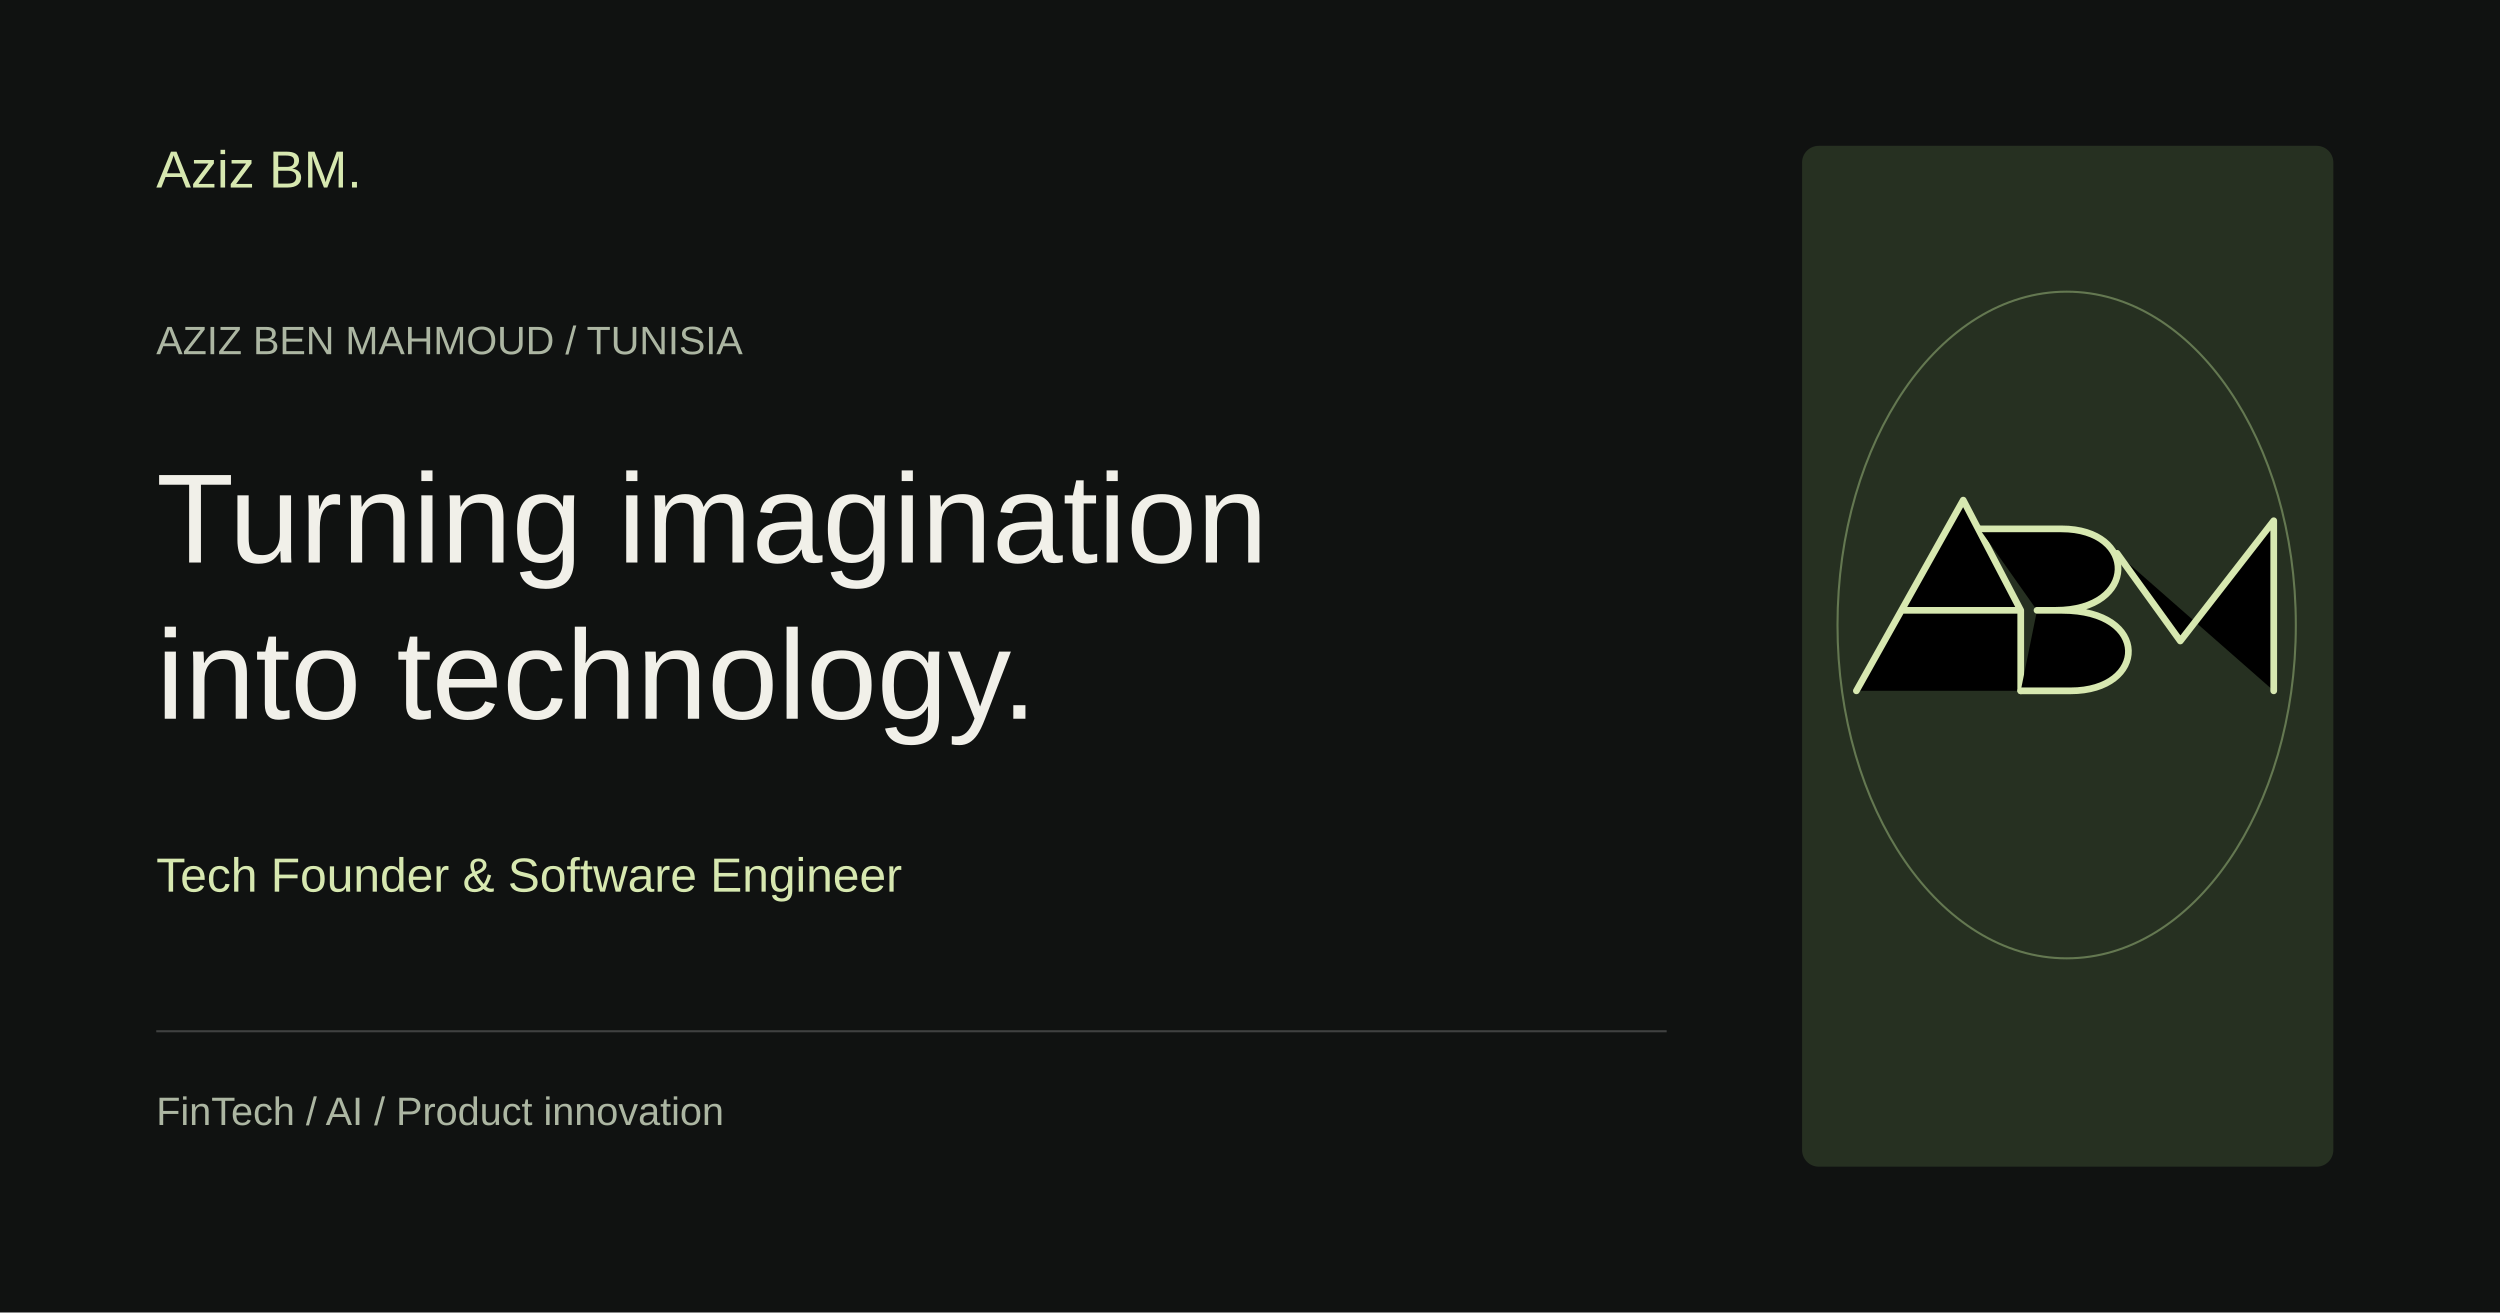
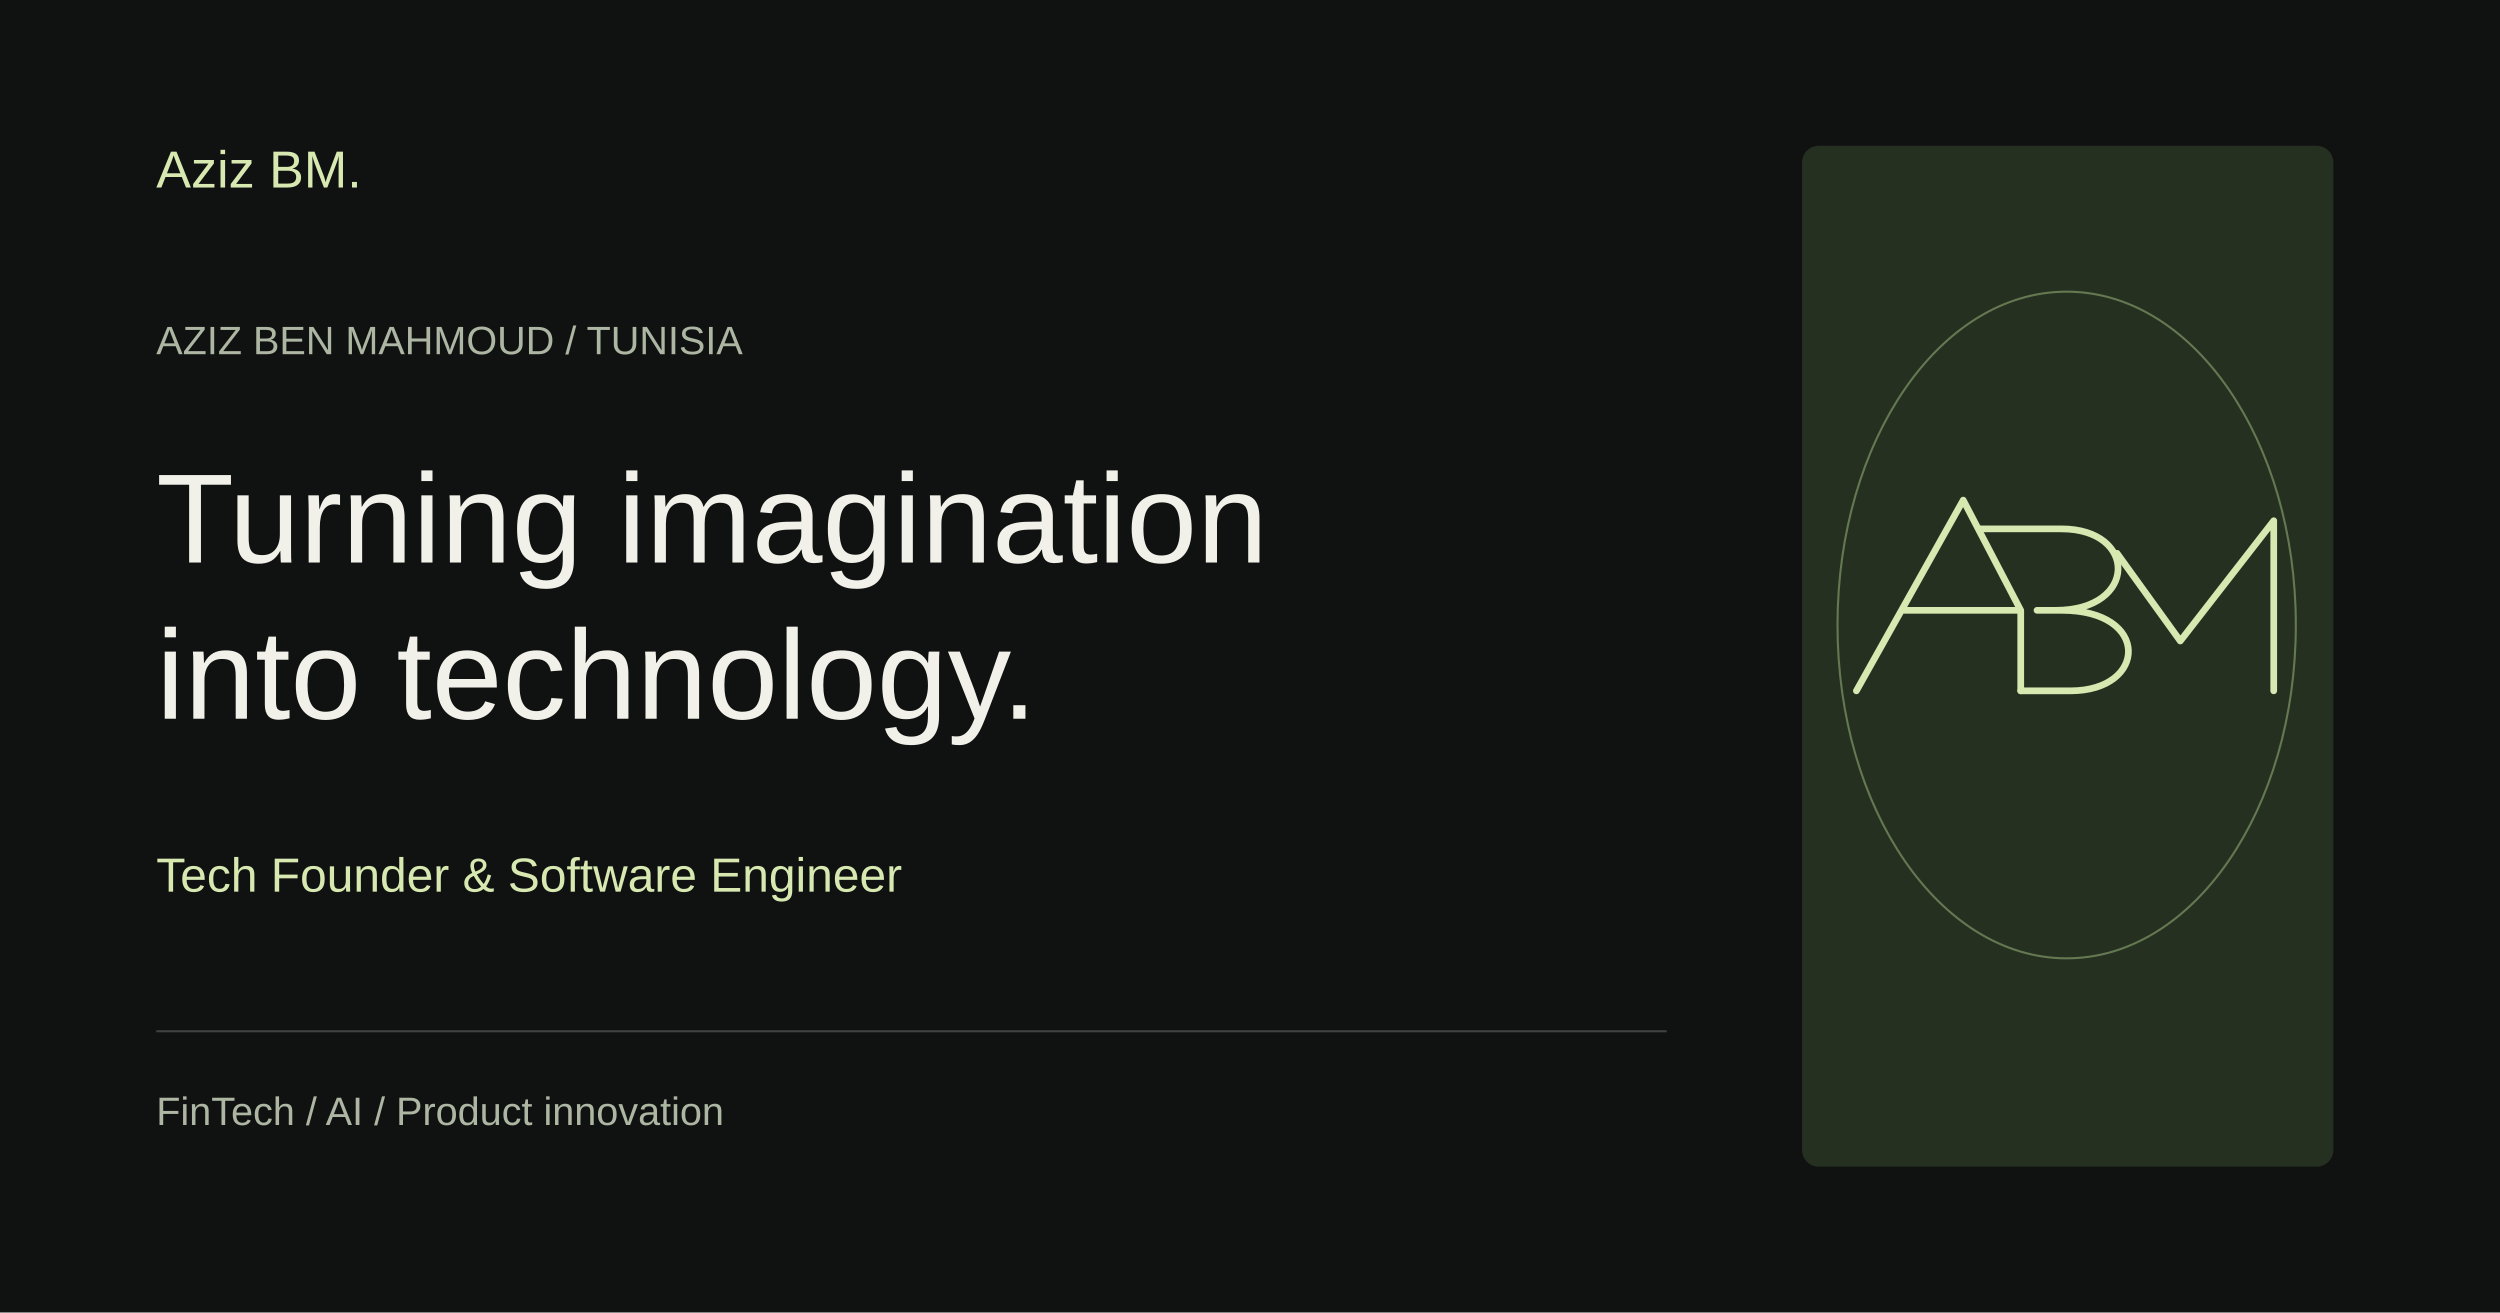
<svg xmlns="http://www.w3.org/2000/svg" width="1200" height="630" viewBox="0 0 1200 630">
  <rect width="1200" height="630" fill="#101211" />
  <rect x="865" y="70" width="255" height="490" rx="8" fill="#263021" />
  <ellipse cx="992" cy="300" rx="110" ry="160" fill="none" stroke="#647851" />
  <g transform="translate(886 235) scale(.23)">
-     <g stroke="#d7e8b0" stroke-width="14" stroke-linejoin="round" stroke-linecap="round">
+     <g fill="none" stroke="#d7e8b0" stroke-width="14" stroke-linejoin="round" stroke-linecap="round">
      <path d="M22 420 245 22 365 252V420M117 252H365" />
      <path d="M279 82H450C609 82 610 252 438 252H399M399 252H451C637 252 629 420 469 420H365" />
      <path d="m566 133 132 183L893 65V420" />
    </g>
  </g>
  <text x="75" y="90" fill="#d7e8b0" font-family="Arial,sans-serif" font-size="25">Aziz BM.</text>
  <text x="75" y="170" fill="#acb6a2" font-family="Arial,sans-serif" font-size="19">AZIZ BEN MAHMOUD / TUNISIA</text>
  <g font-family="Arial,sans-serif" font-size="61" fill="#f1f0e9">
    <text x="75" y="270">Turning imagination</text>
    <text x="75" y="345">into technology.</text>
  </g>
  <text x="75" y="428" fill="#d7e8b0" font-family="Arial,sans-serif" font-size="23">Tech Founder &amp; Software Engineer</text>
  <path d="M75 495 H800" stroke="#ffffff33" />
  <text x="75" y="540" fill="#acb6a2" font-family="Arial,sans-serif" font-size="19">FinTech / AI / Product innovation</text>
</svg>
